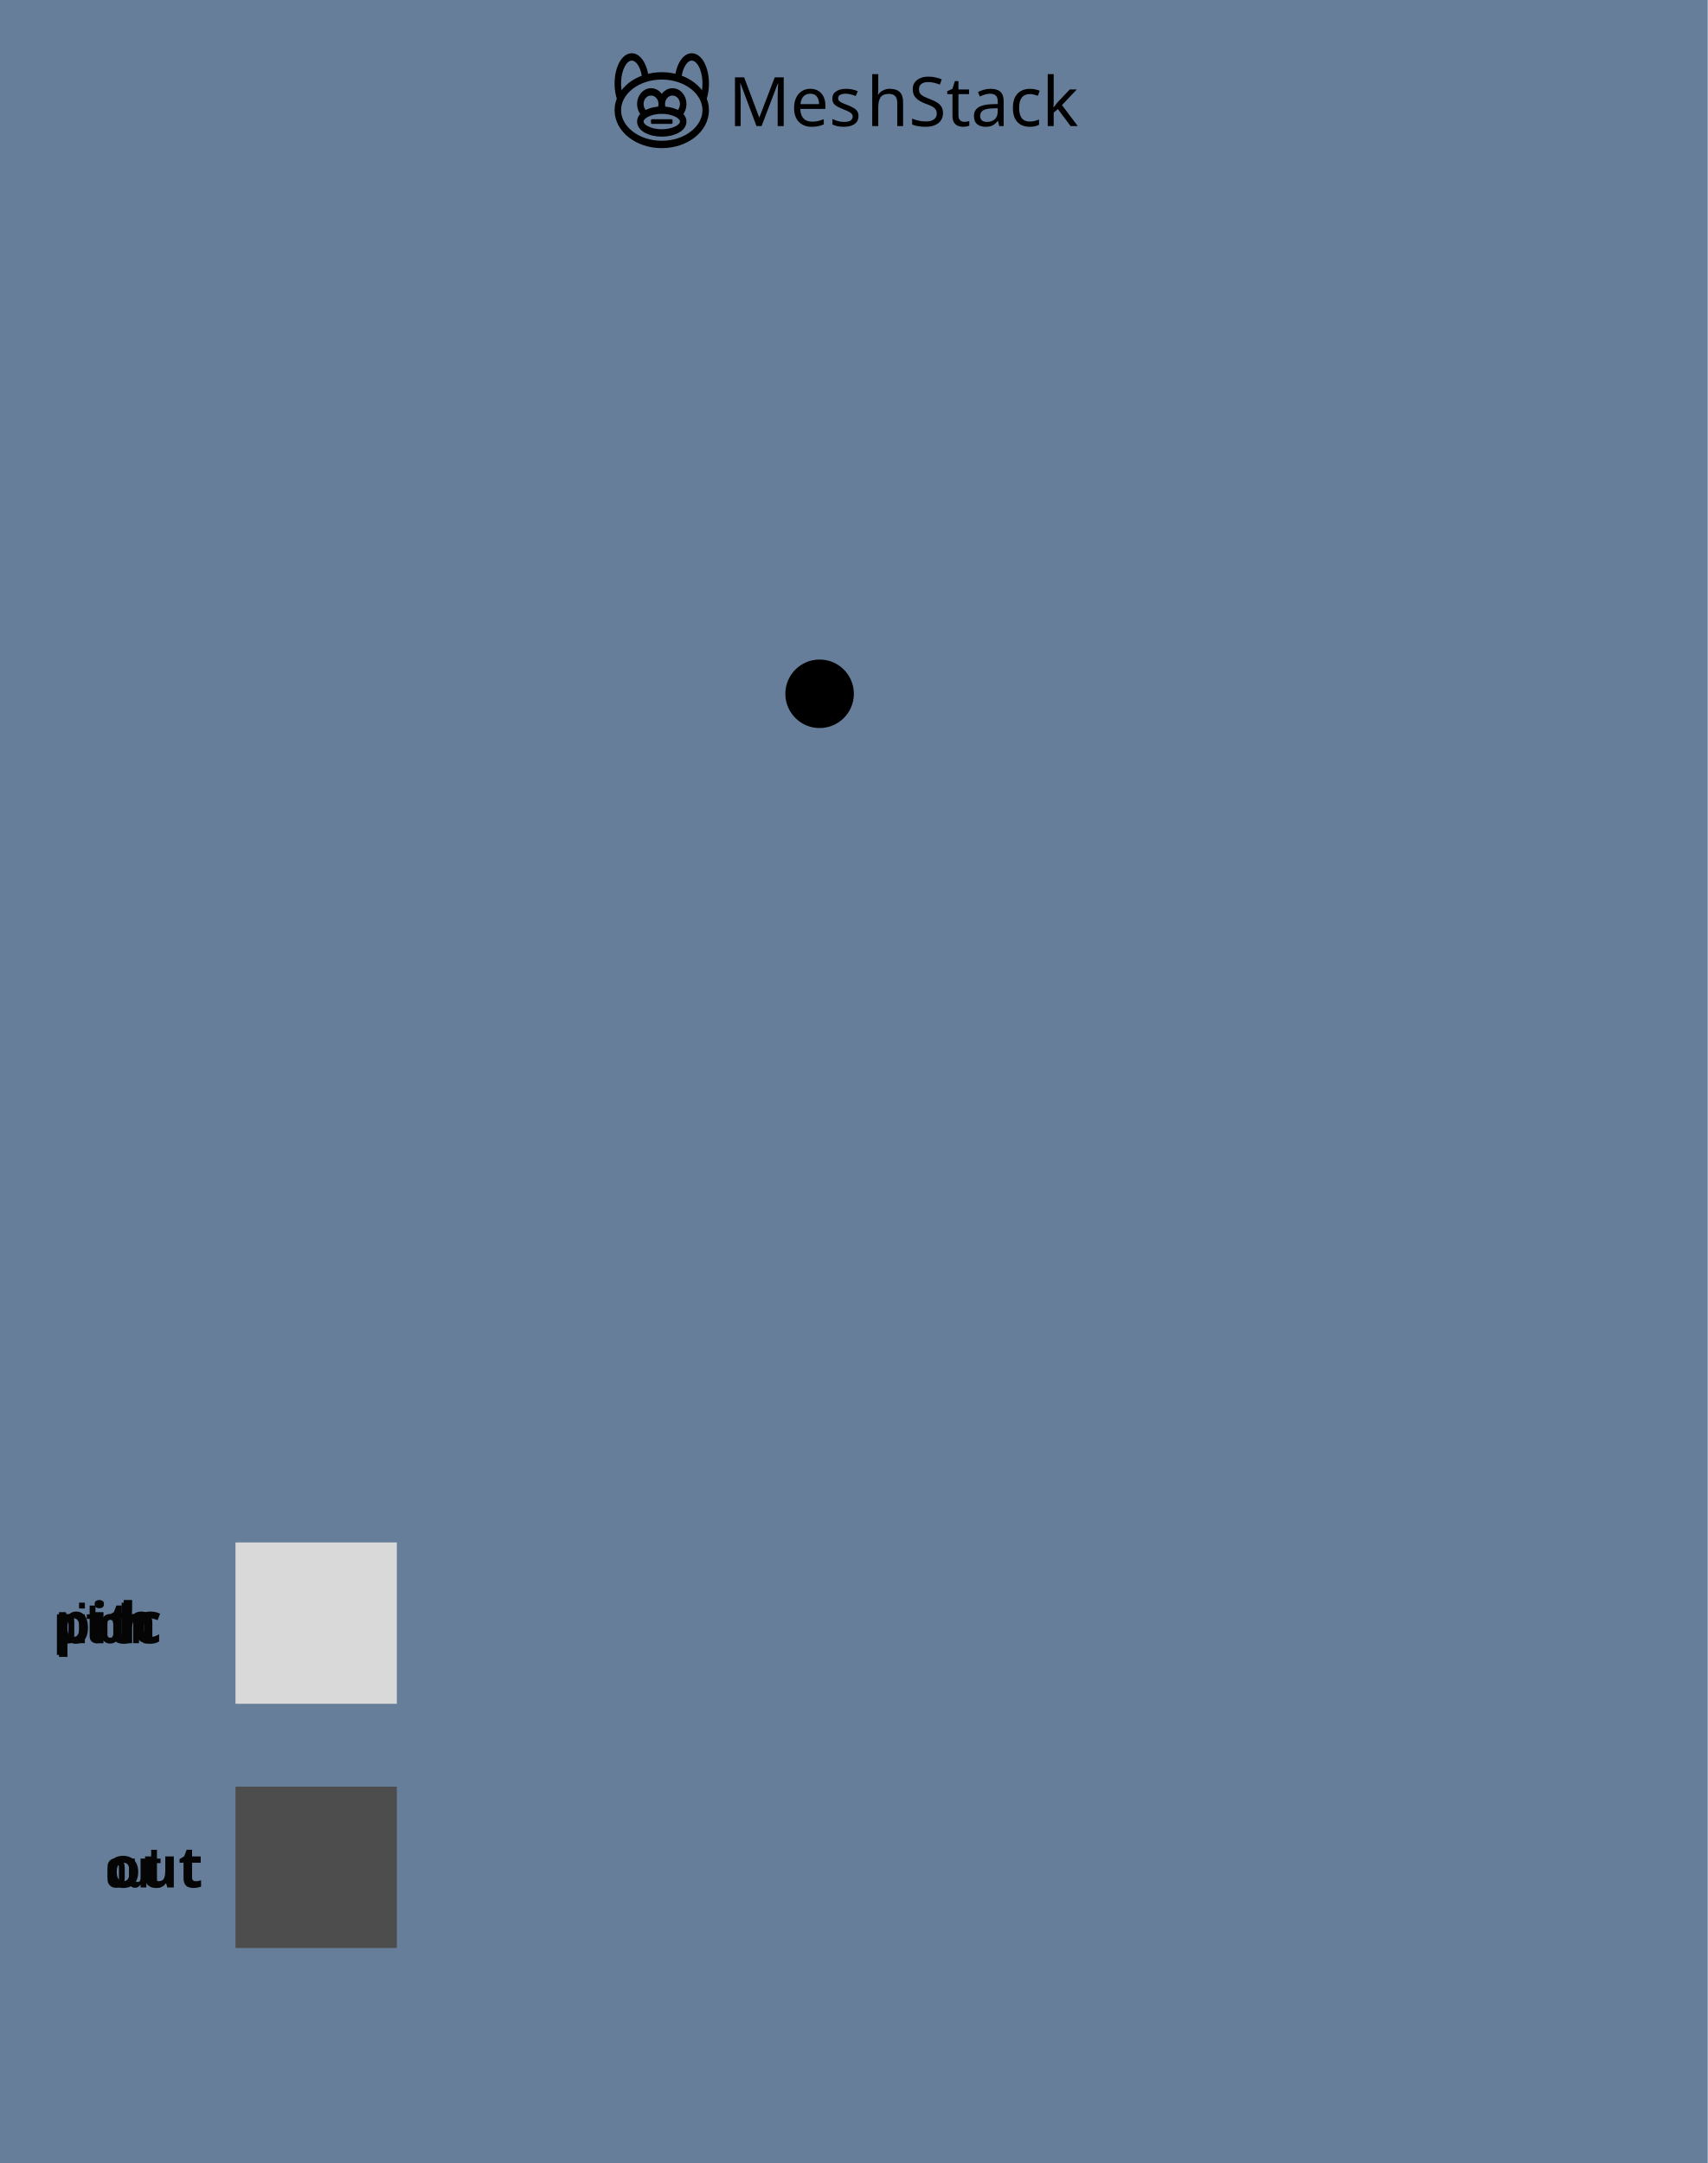
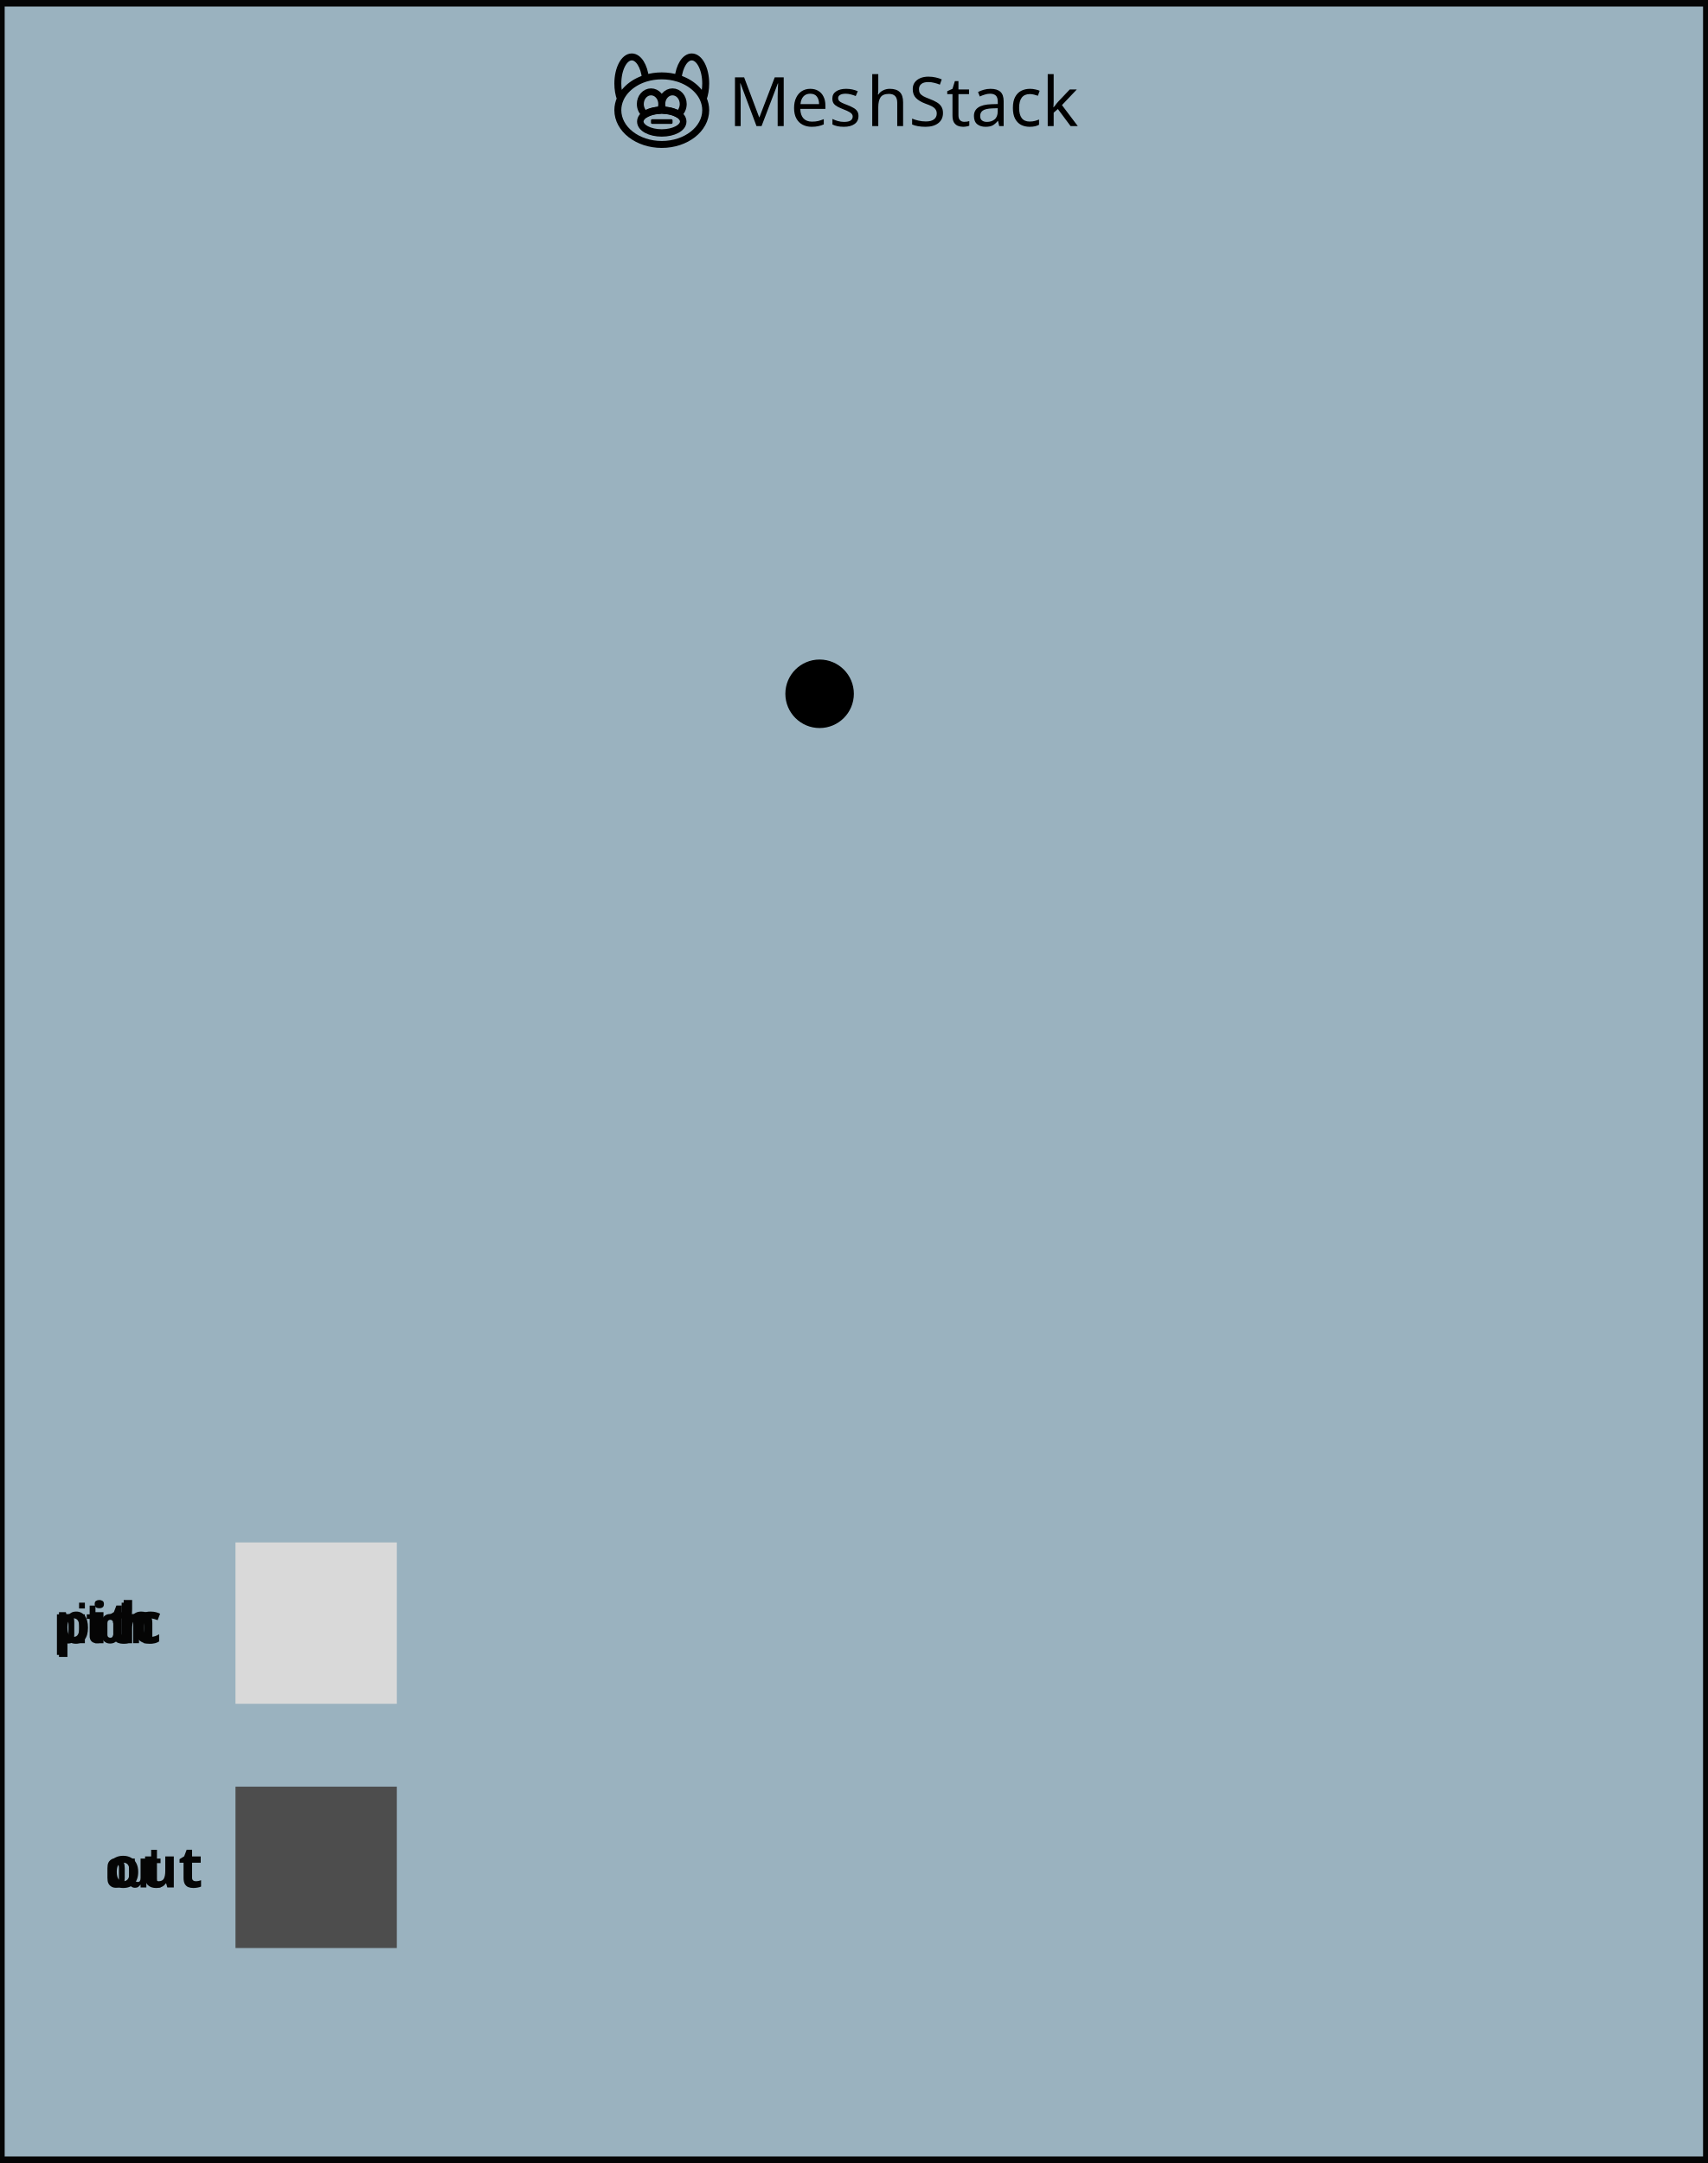
<svg xmlns="http://www.w3.org/2000/svg" width="100%" height="100%" viewBox="0 0 300 380" version="1.1" xml:space="preserve" style="fill-rule:evenodd;clip-rule:evenodd;stroke-linecap:round;stroke-linejoin:round;stroke-miterlimit:1.5;">
-   <g transform="matrix(5.42153,0,0,3.82264,-17.4634,-309.338)">
-     <rect x="3.221" y="80.923" width="55.335" height="99.408" style="fill:rgb(102,126,153);" />
+   <g transform="matrix(1.4417,0,0,2.01589,-75.7704,-120.797)">
+     <rect x="52.556" y="59.922" width="208.087" height="188.503" style="fill:rgb(154,178,191);stroke:rgb(5,5,5);stroke-width:1.14px;" />
  </g>
  <g id="Mode-knob" transform="matrix(0.758898,0,0,0.758898,101.741,-112.244)">
    <circle cx="55.661" cy="308.513" r="7.929" />
-   </g>
-   <g transform="matrix(1,0,0,1,123.857,-3.32089)">
-     <g transform="matrix(1,0,0,1,43.2454,1.87477)">
-       <text x="-39.144px" y="23.596px" style="font-family:'Luminari-Regular', 'Luminari';font-size:12px;">Mes<tspan x="-14.892px -7.428px " y="23.596px 23.596px ">hS</tspan>tack</text>
-     </g>
-     <g transform="matrix(0.0178906,0,0,0.0202937,-16.7622,10.0338)">
-       <g transform="matrix(1,0,0,1,-143.343,98.6554)">
-         <ellipse cx="360.896" cy="293.762" rx="136.961" ry="230.443" style="fill:rgb(102,126,153);stroke:black;stroke-width:63.81px;" />
-       </g>
-       <g transform="matrix(1,0,0,1,445.551,98.6554)">
-         <ellipse cx="360.896" cy="293.762" rx="136.961" ry="230.443" style="fill:rgb(102,126,153);stroke:black;stroke-width:63.81px;" />
-       </g>
-       <g transform="matrix(1,0,0,1,-34.3236,-20.6488)">
-         <ellipse cx="546.324" cy="643.509" rx="431.408" ry="296.899" style="fill:rgb(102,126,153);stroke:black;stroke-width:63.81px;" />
-       </g>
-       <circle cx="406.664" cy="569.758" r="105.336" style="fill:rgb(102,126,153);stroke:black;stroke-width:63.81px;" />
-       <g transform="matrix(1,0,0,1,210.672,0)">
-         <circle cx="406.664" cy="569.758" r="105.336" style="fill:rgb(102,126,153);stroke:black;stroke-width:63.81px;" />
-       </g>
-       <g transform="matrix(1,0,0,1,-53.1856,50.0357)">
-         <ellipse cx="565.186" cy="671.455" rx="210.672" ry="98.631" style="fill:rgb(102,126,153);stroke:black;stroke-width:63.81px;" />
-       </g>
-       <g transform="matrix(51.2,0,0,45.1371,0.670978,88.9676)">
-         <path d="M12.057,13.791C12.057,13.668 11.958,13.568 11.835,13.568L8.139,13.568C8.016,13.568 7.916,13.668 7.916,13.791L7.916,14.236C7.916,14.359 8.016,14.458 8.139,14.458L11.835,14.458C11.958,14.458 12.057,14.359 12.057,14.236L12.057,13.791Z" />
-       </g>
-     </g>
  </g>
  <g transform="matrix(1,0,0,1,-25.2865,-27.7674)">
    <g id="Out-output" transform="matrix(0.175002,0,0,0.175002,57.2139,322.943)">
      <rect x="53.94" y="106.916" width="161.978" height="161.978" style="fill:rgb(77,77,77);" />
    </g>
    <g transform="matrix(1,0,0,1,-45.3679,241.05)">
      <path d="M89.528,114.936C89.528,114.73 89.541,114.54 89.568,114.366C89.595,114.193 89.645,114.04 89.718,113.906C89.838,113.686 90.01,113.51 90.233,113.376C90.456,113.243 90.728,113.176 91.048,113.176C91.368,113.176 91.64,113.243 91.863,113.376C92.086,113.51 92.258,113.686 92.378,113.906C92.451,114.04 92.501,114.193 92.528,114.366C92.555,114.54 92.568,114.73 92.568,114.936L92.568,116.606C92.568,116.813 92.555,117.003 92.528,117.176C92.501,117.35 92.451,117.503 92.378,117.636C92.258,117.856 92.086,118.033 91.863,118.166C91.64,118.3 91.368,118.366 91.048,118.366C90.728,118.366 90.456,118.3 90.233,118.166C90.01,118.033 89.838,117.856 89.718,117.636C89.645,117.503 89.595,117.35 89.568,117.176C89.541,117.003 89.528,116.813 89.528,116.606L89.528,114.936ZM90.548,116.766C90.548,116.96 90.593,117.105 90.683,117.201C90.773,117.298 90.895,117.346 91.048,117.346C91.201,117.346 91.323,117.298 91.413,117.201C91.503,117.105 91.548,116.96 91.548,116.766L91.548,114.776C91.548,114.583 91.503,114.438 91.413,114.341C91.323,114.245 91.201,114.196 91.048,114.196C90.895,114.196 90.773,114.245 90.683,114.341C90.593,114.438 90.548,114.583 90.548,114.776L90.548,116.766Z" style="fill:rgb(5,5,5);fill-rule:nonzero;" />
      <path d="M96.368,113.236L96.368,118.306L95.348,118.306L95.348,117.816L95.328,117.816C95.221,117.976 95.093,118.108 94.943,118.211C94.793,118.315 94.601,118.366 94.368,118.366C94.241,118.366 94.115,118.345 93.988,118.301C93.861,118.258 93.748,118.186 93.648,118.086C93.548,117.986 93.468,117.858 93.408,117.701C93.348,117.545 93.318,117.353 93.318,117.126L93.318,113.236L94.338,113.236L94.338,116.746C94.338,116.933 94.381,117.08 94.468,117.186C94.555,117.293 94.678,117.346 94.838,117.346C95.031,117.346 95.165,117.286 95.238,117.166C95.311,117.046 95.348,116.873 95.348,116.646L95.348,113.236L96.368,113.236Z" style="fill:rgb(5,5,5);fill-rule:nonzero;" />
      <path d="M97.208,113.236L97.208,111.696L98.228,111.696L98.228,113.236L98.858,113.236L98.858,114.036L98.228,114.036L98.228,116.846C98.228,116.966 98.24,117.06 98.263,117.126C98.286,117.193 98.325,117.243 98.378,117.276C98.431,117.31 98.496,117.33 98.573,117.336C98.65,117.343 98.745,117.346 98.858,117.346L98.858,118.306L98.438,118.306C98.205,118.306 98.01,118.27 97.853,118.196C97.696,118.123 97.571,118.03 97.478,117.916C97.385,117.803 97.316,117.675 97.273,117.531C97.23,117.388 97.208,117.25 97.208,117.116L97.208,114.036L96.698,114.036L96.698,113.236L97.208,113.236Z" style="fill:rgb(5,5,5);fill-rule:nonzero;" />
    </g>
    <g transform="matrix(1,0,0,1,-45.3679,241.05)">
      <text x="89.198px" y="118.306px" style="font-family:'DINCondensed-Bold', 'DIN Condensed';font-weight:700;font-stretch:condensed;font-size:10px;fill:rgb(5,5,5);">out</text>
    </g>
  </g>
  <g transform="matrix(1,0,0,1,-1.06581e-14,46.566)">
    <g id="Pitch-input" transform="matrix(0.175002,0,0,0.175002,31.9275,205.701)">
      <rect x="53.94" y="106.916" width="161.978" height="161.978" style="fill:rgb(217,217,217);" />
    </g>
    <g transform="matrix(1,0,0,1,-79.6179,123.809)">
      <path d="M89.618,120.356L89.618,113.236L90.638,113.236L90.638,113.696C90.765,113.55 90.895,113.426 91.028,113.326C91.161,113.226 91.355,113.176 91.608,113.176C92.028,113.176 92.325,113.336 92.498,113.656C92.558,113.77 92.601,113.91 92.628,114.076C92.655,114.243 92.668,114.466 92.668,114.746L92.668,116.676C92.668,117.05 92.658,117.32 92.638,117.486C92.598,117.82 92.445,118.07 92.178,118.236C92.045,118.323 91.851,118.366 91.598,118.366C91.398,118.366 91.22,118.321 91.063,118.231C90.906,118.141 90.771,118.013 90.658,117.846L90.638,117.846L90.638,120.356L89.618,120.356ZM91.648,114.886C91.648,114.68 91.608,114.513 91.528,114.386C91.448,114.26 91.321,114.196 91.148,114.196C90.995,114.196 90.871,114.255 90.778,114.371C90.685,114.488 90.638,114.64 90.638,114.826L90.638,116.796C90.638,116.956 90.686,117.088 90.783,117.191C90.88,117.295 91.001,117.346 91.148,117.346C91.341,117.346 91.473,117.286 91.543,117.166C91.613,117.046 91.648,116.906 91.648,116.746L91.648,114.886Z" style="fill:rgb(5,5,5);fill-rule:nonzero;" />
      <path d="M93.508,118.306L93.508,113.236L94.528,113.236L94.528,118.306L93.508,118.306ZM93.508,112.206L93.508,111.186L94.528,111.186L94.528,112.206L93.508,112.206Z" style="fill:rgb(5,5,5);fill-rule:nonzero;" />
      <path d="M95.368,113.236L95.368,111.696L96.388,111.696L96.388,113.236L97.018,113.236L97.018,114.036L96.388,114.036L96.388,116.846C96.388,116.966 96.4,117.06 96.423,117.126C96.446,117.193 96.485,117.243 96.538,117.276C96.591,117.31 96.656,117.33 96.733,117.336C96.81,117.343 96.905,117.346 97.018,117.346L97.018,118.306L96.598,118.306C96.365,118.306 96.17,118.27 96.013,118.196C95.856,118.123 95.731,118.03 95.638,117.916C95.545,117.803 95.476,117.675 95.433,117.531C95.39,117.388 95.368,117.25 95.368,117.116L95.368,114.036L94.858,114.036L94.858,113.236L95.368,113.236Z" style="fill:rgb(5,5,5);fill-rule:nonzero;" />
      <path d="M98.488,116.846C98.488,117.006 98.533,117.13 98.623,117.216C98.713,117.303 98.835,117.346 98.988,117.346C99.181,117.346 99.31,117.29 99.373,117.176C99.436,117.063 99.475,116.95 99.488,116.836L100.508,116.836C100.508,117.283 100.371,117.643 100.098,117.916C99.965,118.056 99.805,118.166 99.618,118.246C99.431,118.326 99.221,118.366 98.988,118.366C98.668,118.366 98.396,118.3 98.173,118.166C97.95,118.033 97.778,117.856 97.658,117.636C97.585,117.503 97.535,117.35 97.508,117.176C97.481,117.003 97.468,116.813 97.468,116.606L97.468,114.936C97.468,114.73 97.481,114.54 97.508,114.366C97.535,114.193 97.585,114.04 97.658,113.906C97.778,113.686 97.95,113.51 98.173,113.376C98.396,113.243 98.668,113.176 98.988,113.176C99.221,113.176 99.433,113.216 99.623,113.296C99.813,113.376 99.975,113.486 100.108,113.626C100.375,113.926 100.508,114.316 100.508,114.796L99.488,114.796C99.488,114.59 99.443,114.438 99.353,114.341C99.263,114.245 99.141,114.196 98.988,114.196C98.835,114.196 98.713,114.245 98.623,114.341C98.533,114.438 98.488,114.583 98.488,114.776L98.488,116.846Z" style="fill:rgb(5,5,5);fill-rule:nonzero;" />
      <path d="M100.988,118.306L100.988,111.186L102.008,111.186L102.008,113.726L102.028,113.726C102.135,113.566 102.263,113.435 102.413,113.331C102.563,113.228 102.755,113.176 102.988,113.176C103.115,113.176 103.241,113.198 103.368,113.241C103.495,113.285 103.608,113.356 103.708,113.456C103.808,113.556 103.888,113.685 103.948,113.841C104.008,113.998 104.038,114.19 104.038,114.416L104.038,118.306L103.018,118.306L103.018,114.796C103.018,114.61 102.975,114.463 102.888,114.356C102.801,114.25 102.678,114.196 102.518,114.196C102.325,114.196 102.191,114.256 102.118,114.376C102.045,114.496 102.008,114.67 102.008,114.896L102.008,118.306L100.988,118.306Z" style="fill:rgb(5,5,5);fill-rule:nonzero;" />
    </g>
    <g transform="matrix(1,0,0,1,-79.6179,123.809)">
      <text x="89.198px" y="118.306px" style="font-family:'DINCondensed-Bold', 'DIN Condensed';font-weight:700;font-stretch:condensed;font-size:10px;fill:rgb(5,5,5);">pitc<tspan x="100.568px " y="118.306px ">h</tspan>
      </text>
    </g>
  </g>
+   <g transform="matrix(1,0,0,1,123.857,-3.32089)">
+     <g transform="matrix(1,0,0,1,43.2454,1.87477)">
+       <text x="-39.144px" y="23.596px" style="font-family:'Luminari-Regular', 'Luminari';font-size:12px;">Mes<tspan x="-14.892px -7.428px " y="23.596px 23.596px ">hS</tspan>tack</text>
+     </g>
+     <g transform="matrix(0.0178906,0,0,0.0202937,-16.7622,10.0338)">
+       <g transform="matrix(55.8954,0,0,49.2765,-878.032,-330.791)">
+         <path d="M27.733,13.757C27.957,11.616 28.949,10 30.136,10C31.489,10 32.587,12.095 32.587,14.677C32.587,15.669 32.424,16.59 32.148,17.347C32.432,17.974 32.587,18.65 32.587,19.353C32.587,22.678 29.128,25.378 24.868,25.378C20.609,25.378 17.15,22.678 17.15,19.353C17.15,18.65 17.305,17.974 17.589,17.347C17.313,16.59 17.15,15.669 17.15,14.677C17.15,12.095 18.248,10 19.601,10C20.788,10 21.779,11.616 22.003,13.757L22.04,13.746C22.915,13.476 23.87,13.328 24.868,13.328C25.881,13.328 26.847,13.48 27.733,13.757ZM17.609,17.304L17.606,17.31L17.609,17.304ZM32.128,17.305L32.131,17.31L32.128,17.305ZM17.627,17.265L17.623,17.273L17.627,17.265ZM32.11,17.266L32.113,17.273L32.11,17.266ZM17.645,17.227L17.641,17.236L17.645,17.227ZM32.092,17.228L32.096,17.236L32.092,17.228ZM17.663,17.19L17.659,17.2L17.663,17.19ZM32.074,17.191L32.078,17.199L32.074,17.191ZM17.682,17.153L17.677,17.162L17.682,17.153ZM32.055,17.154L32.059,17.161L32.055,17.154ZM17.7,17.117L17.696,17.125L17.7,17.117ZM32.037,17.117L32.04,17.123L32.037,17.117ZM17.719,17.081L17.717,17.085L17.719,17.081ZM32.018,17.081L32.019,17.082L32.018,17.081ZM17.782,16.964L17.778,16.971L17.782,16.964ZM31.957,16.968L31.958,16.97L31.957,16.968ZM17.804,16.925L17.798,16.935L17.804,16.925ZM31.935,16.928L31.938,16.934L31.935,16.928ZM17.825,16.888L17.818,16.9L17.825,16.888ZM31.914,16.891L31.918,16.899L31.914,16.891ZM17.845,16.852L17.838,16.865L17.845,16.852ZM31.893,16.854L31.898,16.863L31.893,16.854ZM17.866,16.817L17.859,16.829L17.866,16.817ZM31.871,16.819L31.876,16.827L31.871,16.819ZM17.888,16.782L17.88,16.794L17.888,16.782ZM31.85,16.783L31.855,16.791L31.85,16.783ZM17.909,16.747L17.902,16.758L17.909,16.747ZM31.829,16.748L31.832,16.754L31.829,16.748ZM17.931,16.712L17.925,16.72L17.931,16.712ZM31.807,16.713L31.808,16.714L31.807,16.713ZM17.979,16.635L17.975,16.642L17.979,16.635ZM18.005,16.596L17.998,16.608L18.005,16.596ZM31.735,16.602L31.738,16.606L31.735,16.602ZM18.029,16.561L18.02,16.573L18.029,16.561ZM31.711,16.564L31.716,16.572L31.711,16.564ZM18.052,16.526L18.043,16.539L18.052,16.526ZM31.686,16.529L31.692,16.537L31.686,16.529ZM18.076,16.492L18.066,16.505L18.076,16.492ZM31.663,16.494L31.669,16.503L31.663,16.494ZM18.1,16.458L18.09,16.471L18.1,16.458ZM31.639,16.459L31.645,16.469L31.639,16.459ZM18.124,16.424L18.114,16.437L18.124,16.424ZM31.614,16.425L31.62,16.434L31.614,16.425ZM18.148,16.39L18.139,16.403L18.148,16.39ZM31.59,16.392L31.595,16.398L31.59,16.392ZM18.172,16.357L18.164,16.367L18.172,16.357ZM31.566,16.358L31.567,16.36L31.566,16.358ZM18.197,16.324L18.196,16.324L18.197,16.324ZM18.23,16.28L18.222,16.291L18.23,16.28ZM31.513,16.288L31.514,16.289L31.513,16.288ZM18.257,16.245L18.247,16.258L18.257,16.245ZM31.484,16.249L31.489,16.256L31.484,16.249ZM18.283,16.211L18.272,16.225L18.283,16.211ZM31.456,16.214L31.463,16.223L31.456,16.214ZM18.309,16.178L18.298,16.192L18.309,16.178ZM31.43,16.18L31.438,16.19L31.43,16.18ZM18.335,16.145L18.324,16.16L18.335,16.145ZM31.403,16.147L31.411,16.158L31.403,16.147ZM18.362,16.113L18.35,16.127L18.362,16.113ZM31.376,16.114L31.385,16.125L31.376,16.114ZM18.388,16.081L18.377,16.094L18.388,16.081ZM31.35,16.082L31.357,16.091L31.35,16.082ZM18.415,16.049L18.404,16.061L18.415,16.049ZM31.323,16.05L31.329,16.057L31.323,16.05ZM18.442,16.017L18.433,16.027L18.442,16.017ZM31.295,16.018L31.298,16.021L31.295,16.018ZM18.473,15.981L18.469,15.985L18.473,15.981ZM18.507,15.942L18.497,15.954L18.507,15.942ZM31.234,15.947L31.239,15.953L31.234,15.947ZM18.536,15.909L18.525,15.922L18.536,15.909ZM31.203,15.912L31.211,15.921L31.203,15.912ZM18.565,15.877L18.553,15.891L18.565,15.877ZM31.174,15.879L31.183,15.89L31.174,15.879ZM18.594,15.846L18.581,15.86L18.594,15.846ZM31.145,15.847L31.155,15.859L31.145,15.847ZM18.622,15.815L18.61,15.828L18.622,15.815ZM31.115,15.816L31.126,15.827L31.115,15.816ZM18.651,15.784L18.639,15.797L18.651,15.784ZM31.086,15.785L31.097,15.796L31.086,15.785ZM18.68,15.753L18.668,15.766L18.68,15.753ZM31.057,15.754L31.067,15.765L31.057,15.754ZM18.71,15.723L18.698,15.735L18.71,15.723ZM31.027,15.723L31.037,15.733L31.027,15.723ZM18.739,15.692L18.73,15.702L18.739,15.692ZM30.998,15.693L31.003,15.698L30.998,15.693ZM18.775,15.656L18.769,15.662L18.775,15.656ZM30.965,15.659L30.967,15.662L30.965,15.659ZM18.81,15.621L18.799,15.632L18.81,15.621ZM30.928,15.622L30.937,15.632L30.928,15.622ZM18.842,15.59L18.83,15.602L18.842,15.59ZM30.895,15.591L30.907,15.602L30.895,15.591ZM18.873,15.56L18.86,15.572L18.873,15.56ZM30.864,15.56L30.876,15.572L30.864,15.56ZM18.904,15.53L18.891,15.543L18.904,15.53ZM30.832,15.53L30.846,15.543L30.832,15.53ZM30.801,15.5L30.814,15.513L30.801,15.5ZM18.936,15.501L18.923,15.513L18.936,15.501ZM30.769,15.471L30.783,15.484L30.769,15.471ZM18.967,15.471L18.954,15.483L18.967,15.471ZM30.738,15.442L30.751,15.454L30.738,15.442ZM18.999,15.442L18.986,15.454L18.999,15.442ZM30.706,15.413L30.719,15.425L30.706,15.413ZM19.031,15.413L19.019,15.424L19.031,15.413ZM30.674,15.384L30.684,15.394L30.674,15.384ZM19.063,15.385L19.056,15.391L19.063,15.385ZM30.63,15.346L30.642,15.356L30.63,15.346ZM19.101,15.35L19.095,15.356L19.101,15.35ZM30.595,15.315L30.61,15.328L30.595,15.315ZM19.139,15.318L19.128,15.327L19.139,15.318ZM30.561,15.286L30.577,15.3L30.561,15.286ZM19.173,15.288L19.161,15.299L19.173,15.288ZM30.528,15.258L30.544,15.272L30.528,15.258ZM19.207,15.26L19.194,15.271L19.207,15.26ZM30.494,15.23L30.511,15.244L30.494,15.23ZM19.241,15.231L19.227,15.243L19.241,15.231ZM30.461,15.202L30.478,15.216L30.461,15.202ZM19.274,15.204L19.261,15.215L19.274,15.204ZM30.427,15.175L30.444,15.189L30.427,15.175ZM19.308,15.176L19.295,15.187L19.308,15.176ZM30.393,15.147L30.41,15.161L30.393,15.147ZM19.342,15.149L19.33,15.158L19.342,15.149ZM30.359,15.12L30.376,15.134L30.359,15.12ZM19.377,15.121L19.366,15.129L19.377,15.121ZM30.325,15.093L30.343,15.107L30.326,15.094L30.305,15.078L30.325,15.093ZM19.411,15.094L19.409,15.096L19.411,15.094ZM30.273,15.053L30.292,15.068L30.273,15.053ZM19.452,15.062L19.446,15.067L19.452,15.062ZM30.238,15.027L30.257,15.041L30.238,15.027ZM19.492,15.032L19.481,15.04L19.492,15.032ZM30.203,15L30.222,15.015L30.203,15ZM19.529,15.004L19.516,15.013L19.529,15.004ZM30.168,14.974L30.187,14.989L30.168,14.974ZM19.565,14.977L19.552,14.987L19.565,14.977ZM30.132,14.948L30.152,14.963L30.132,14.948ZM19.601,14.951L19.588,14.961L19.601,14.951ZM30.097,14.922L30.117,14.937L30.097,14.922ZM19.637,14.925L19.624,14.934L19.637,14.925ZM30.061,14.897L30.081,14.911L30.061,14.897ZM19.673,14.899L19.661,14.908L19.673,14.899ZM30.025,14.871L30.046,14.886L30.025,14.871ZM19.71,14.873L19.698,14.881L19.71,14.873ZM29.988,14.846L30.011,14.862L29.988,14.846ZM19.746,14.848L19.738,14.853L19.746,14.848ZM29.954,14.822L29.915,14.796C29.928,14.805 29.941,14.813 29.954,14.822ZM19.826,14.793L19.821,14.796L19.826,14.793ZM29.858,14.758L29.881,14.773L29.858,14.758ZM19.868,14.765L19.858,14.771L19.868,14.765ZM29.822,14.734L29.845,14.749L29.822,14.734ZM19.907,14.739L19.896,14.747L19.907,14.739ZM29.785,14.71L29.807,14.724L29.785,14.71ZM19.946,14.714L19.933,14.722L19.946,14.714ZM29.747,14.686L29.77,14.7L29.747,14.686ZM19.984,14.689L19.971,14.697L19.984,14.689ZM29.71,14.662L29.733,14.676L29.71,14.662ZM20.023,14.665L20.01,14.673L20.023,14.665ZM29.672,14.638L29.696,14.653L29.672,14.638ZM20.061,14.641L20.049,14.648L20.061,14.641ZM29.634,14.615L29.659,14.63L29.634,14.615ZM20.099,14.617L20.09,14.623L20.099,14.617ZM29.494,14.531C29.537,14.556 29.58,14.582 29.623,14.608C29.581,14.582 29.538,14.556 29.494,14.531ZM20.138,14.593L20.134,14.596L20.138,14.593ZM20.221,14.543L20.218,14.545L20.221,14.543ZM29.458,14.51L29.483,14.525L29.458,14.51ZM20.266,14.517L20.257,14.522L20.266,14.517ZM29.42,14.488L29.444,14.502L29.42,14.488ZM20.308,14.493L20.297,14.499L20.308,14.493ZM29.381,14.466L29.405,14.48L29.381,14.466ZM20.349,14.47L20.337,14.477L20.349,14.47ZM29.341,14.444L29.366,14.457L29.341,14.444ZM20.389,14.447L20.377,14.454L20.389,14.447ZM29.302,14.422L29.327,14.436L29.302,14.422ZM20.43,14.425L20.418,14.431L20.43,14.425ZM29.262,14.4L29.288,14.414L29.262,14.4ZM20.47,14.403L20.46,14.408L20.47,14.403ZM29.222,14.379L29.249,14.393L29.222,14.379ZM20.51,14.381L20.503,14.385L20.51,14.381ZM29.186,14.359L29.143,14.337C29.157,14.344 29.171,14.352 29.186,14.359ZM29.077,14.303L29.105,14.317L29.077,14.303ZM20.638,14.314L20.636,14.315L20.638,14.314ZM29.038,14.283L29.064,14.296L29.038,14.283ZM20.685,14.29L20.677,14.294L20.685,14.29ZM28.998,14.263L29.023,14.276L28.998,14.263ZM20.729,14.268L20.719,14.273L20.729,14.268ZM28.957,14.243L28.982,14.255L28.957,14.243ZM20.772,14.247L20.761,14.252L20.772,14.247ZM28.916,14.223L28.941,14.235L28.916,14.223ZM20.814,14.226L20.803,14.232L20.814,14.226ZM28.875,14.203L28.899,14.215L28.875,14.203ZM20.857,14.206L20.846,14.211L20.857,14.206ZM28.833,14.184L28.858,14.195L28.833,14.184ZM20.899,14.186L20.891,14.19L20.899,14.186ZM28.791,14.164L28.817,14.176L28.791,14.164ZM20.942,14.166L20.937,14.168L20.942,14.166ZM28.752,14.146L28.707,14.126C28.722,14.133 28.737,14.139 28.752,14.146ZM28.643,14.097L28.667,14.108L28.643,14.097ZM21.075,14.106L21.074,14.106L21.075,14.106ZM28.601,14.079L28.624,14.089L28.601,14.079ZM21.124,14.084L21.117,14.087L21.124,14.084ZM28.558,14.061L28.581,14.071L28.558,14.061ZM21.17,14.065L21.161,14.068L21.17,14.065ZM28.516,14.043L28.538,14.052L28.516,14.043ZM21.215,14.046L21.204,14.05L21.215,14.046ZM28.473,14.025L28.494,14.034L28.473,14.025ZM21.259,14.027L21.249,14.031L21.259,14.027ZM28.429,14.007L28.451,14.016L28.429,14.007ZM21.303,14.009L21.294,14.013L21.303,14.009ZM28.386,13.989L28.406,13.998L28.386,13.989ZM21.347,13.991L21.341,13.994L21.347,13.991ZM28.342,13.972L28.361,13.979L28.342,13.972ZM21.392,13.973L21.391,13.974L21.392,13.973ZM28.298,13.955L28.311,13.96L28.298,13.955ZM28.243,13.934L28.254,13.938L28.243,13.934ZM28.195,13.915L28.21,13.921L28.195,13.915ZM21.531,13.92L21.53,13.92L21.531,13.92ZM28.149,13.898L28.165,13.904L28.149,13.898ZM21.581,13.901L21.575,13.903L21.581,13.901ZM28.103,13.882L28.119,13.888L28.103,13.882ZM21.629,13.884L21.62,13.887L21.629,13.884ZM28.058,13.866L28.074,13.871L28.058,13.866ZM21.675,13.867L21.666,13.87L21.675,13.867ZM28.013,13.85L28.028,13.855L28.013,13.85ZM21.721,13.851L21.713,13.854L21.721,13.851ZM27.968,13.834L27.981,13.839L27.968,13.834ZM21.767,13.835L21.76,13.837L21.767,13.835ZM27.922,13.819L27.932,13.822L27.922,13.819ZM21.813,13.819L21.809,13.821L21.813,13.819ZM27.877,13.803L27.879,13.804L27.877,13.803Z" style="fill:none;stroke:black;stroke-width:1.22px;" />
+       </g>
+       <g transform="matrix(55.8954,0,0,49.2765,-878.032,-330.791)">
+         <path d="M25.128,19.358C24.963,19.04 24.868,18.67 24.868,18.275C24.868,17.096 25.713,16.138 26.753,16.138C27.793,16.138 28.637,17.096 28.637,18.275C28.637,19.031 28.291,19.696 27.768,20.076C27.128,19.668 26.188,19.396 25.128,19.358ZM21.969,20.076C21.446,19.696 21.099,19.031 21.099,18.275C21.099,17.096 21.944,16.138 22.984,16.138C24.024,16.138 24.868,17.096 24.868,18.275C24.868,18.67 24.774,19.04 24.609,19.358C23.549,19.396 22.609,19.668 21.969,20.076Z" style="fill:none;stroke:black;stroke-width:1.22px;" />
+       </g>
+       <g transform="matrix(1,0,0,1,-53.1856,50.0357)">
+         <ellipse cx="565.186" cy="671.455" rx="210.672" ry="98.631" style="fill:none;stroke:black;stroke-width:63.81px;" />
+       </g>
+       <g transform="matrix(51.2,0,0,45.1371,0.670978,88.9676)">
+         <path d="M12.057,13.791C12.057,13.668 11.958,13.568 11.835,13.568L8.139,13.568C8.016,13.568 7.916,13.668 7.916,13.791L7.916,14.236C7.916,14.359 8.016,14.458 8.139,14.458L11.835,14.458C11.958,14.458 12.057,14.359 12.057,14.236L12.057,13.791Z" />
+       </g>
+     </g>
+   </g>
</svg>
